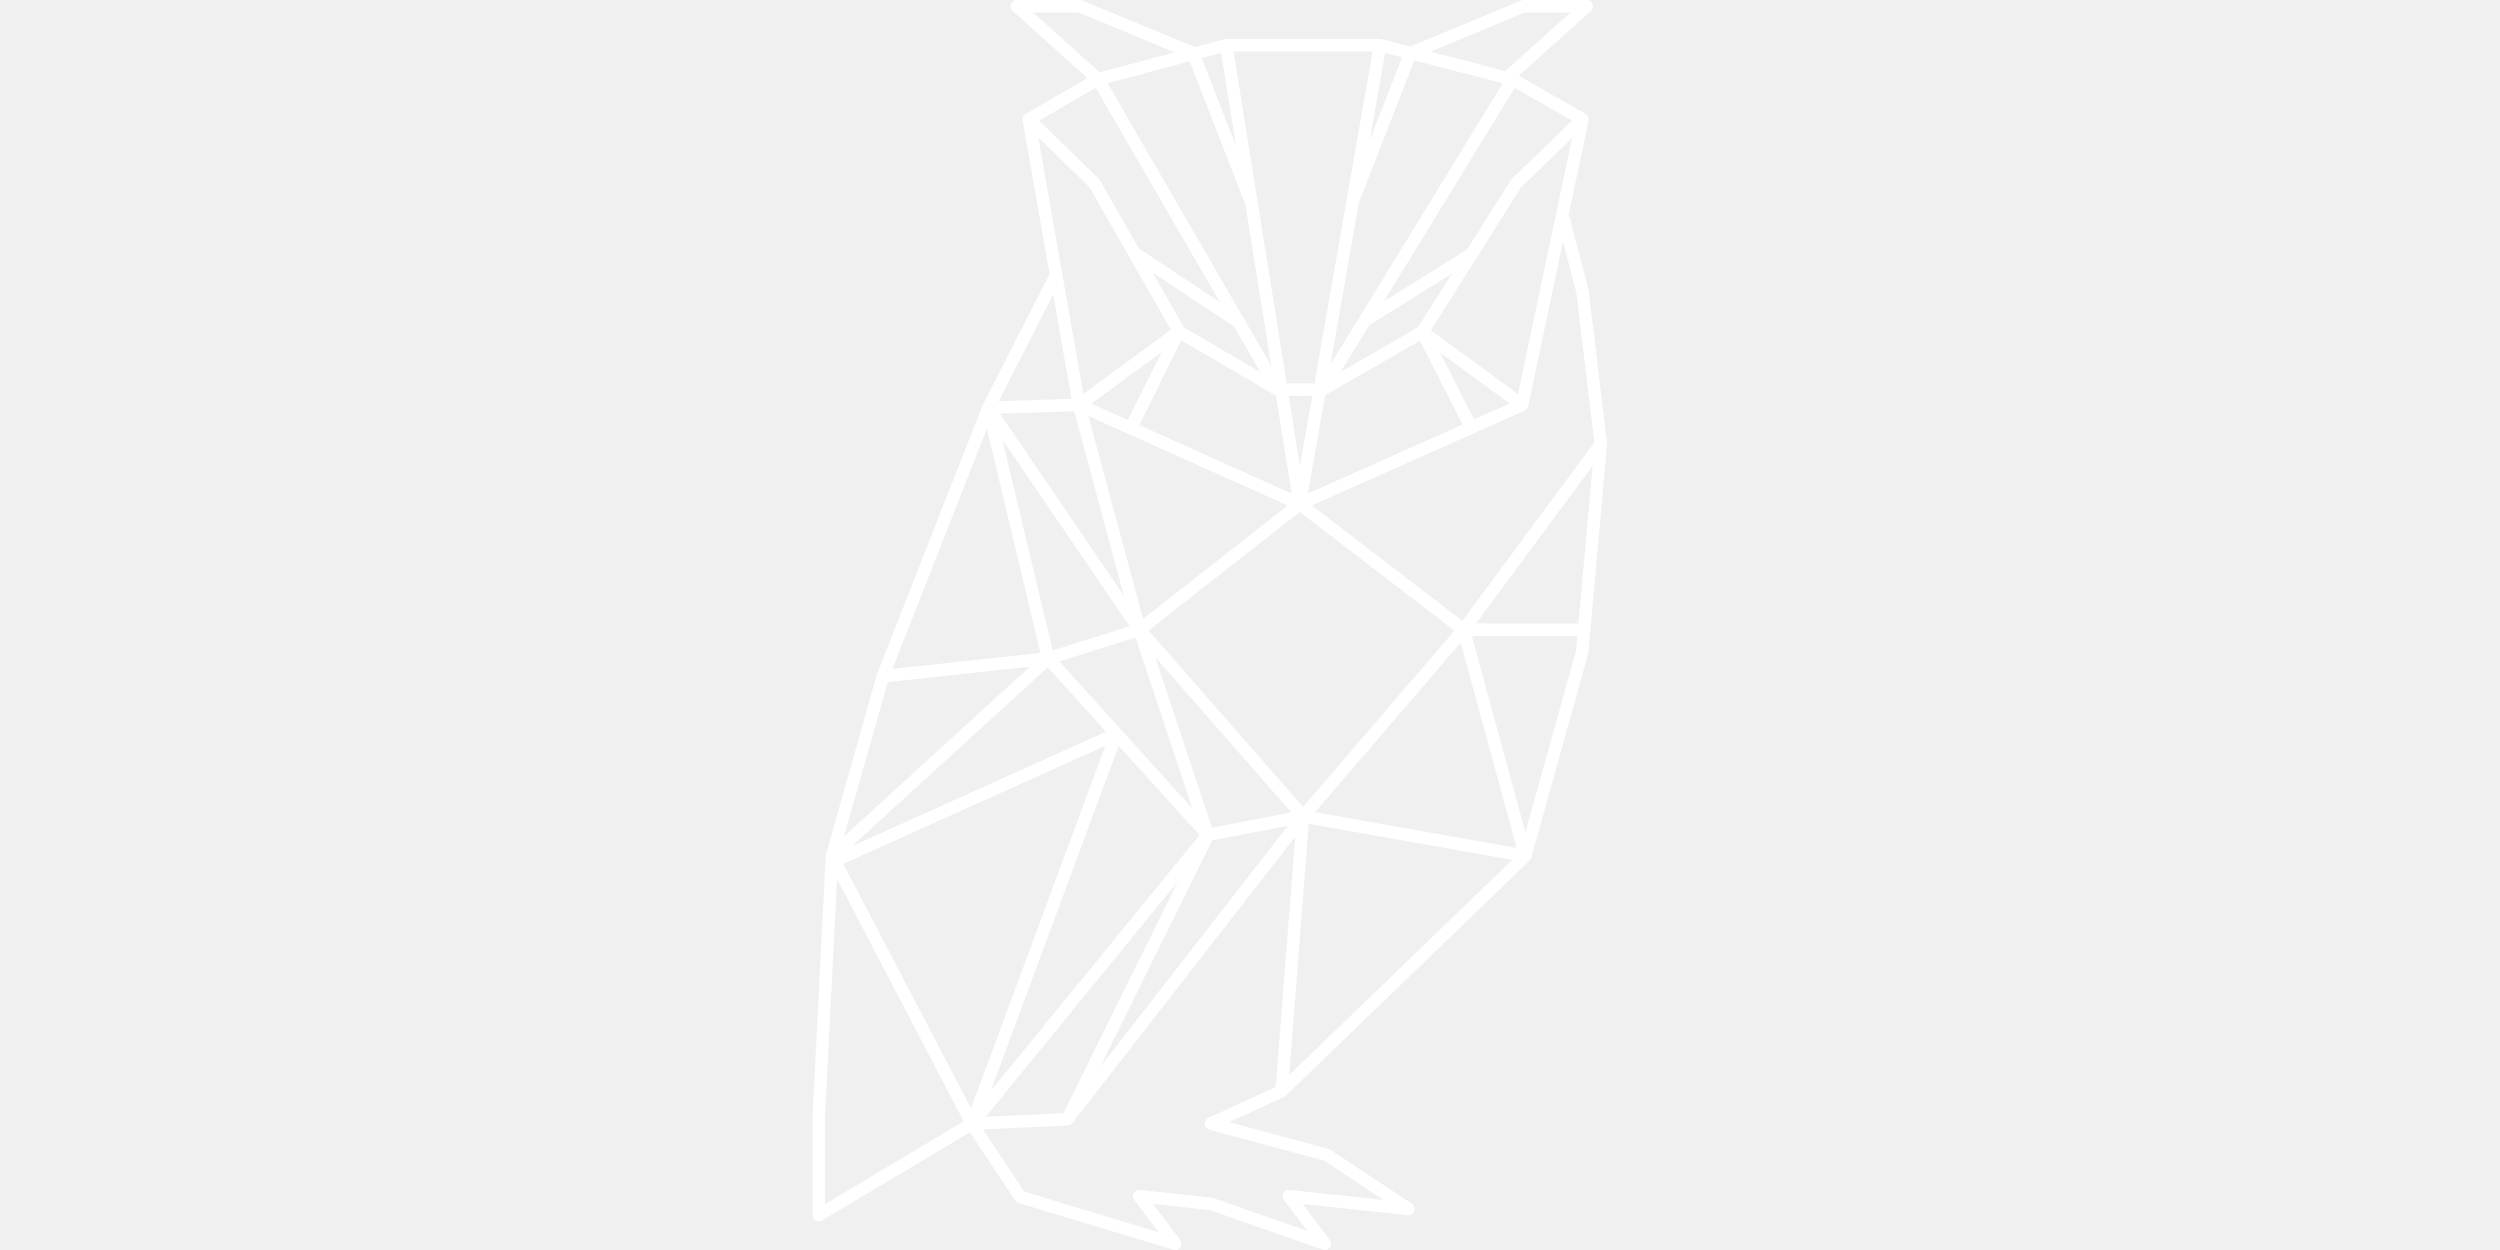
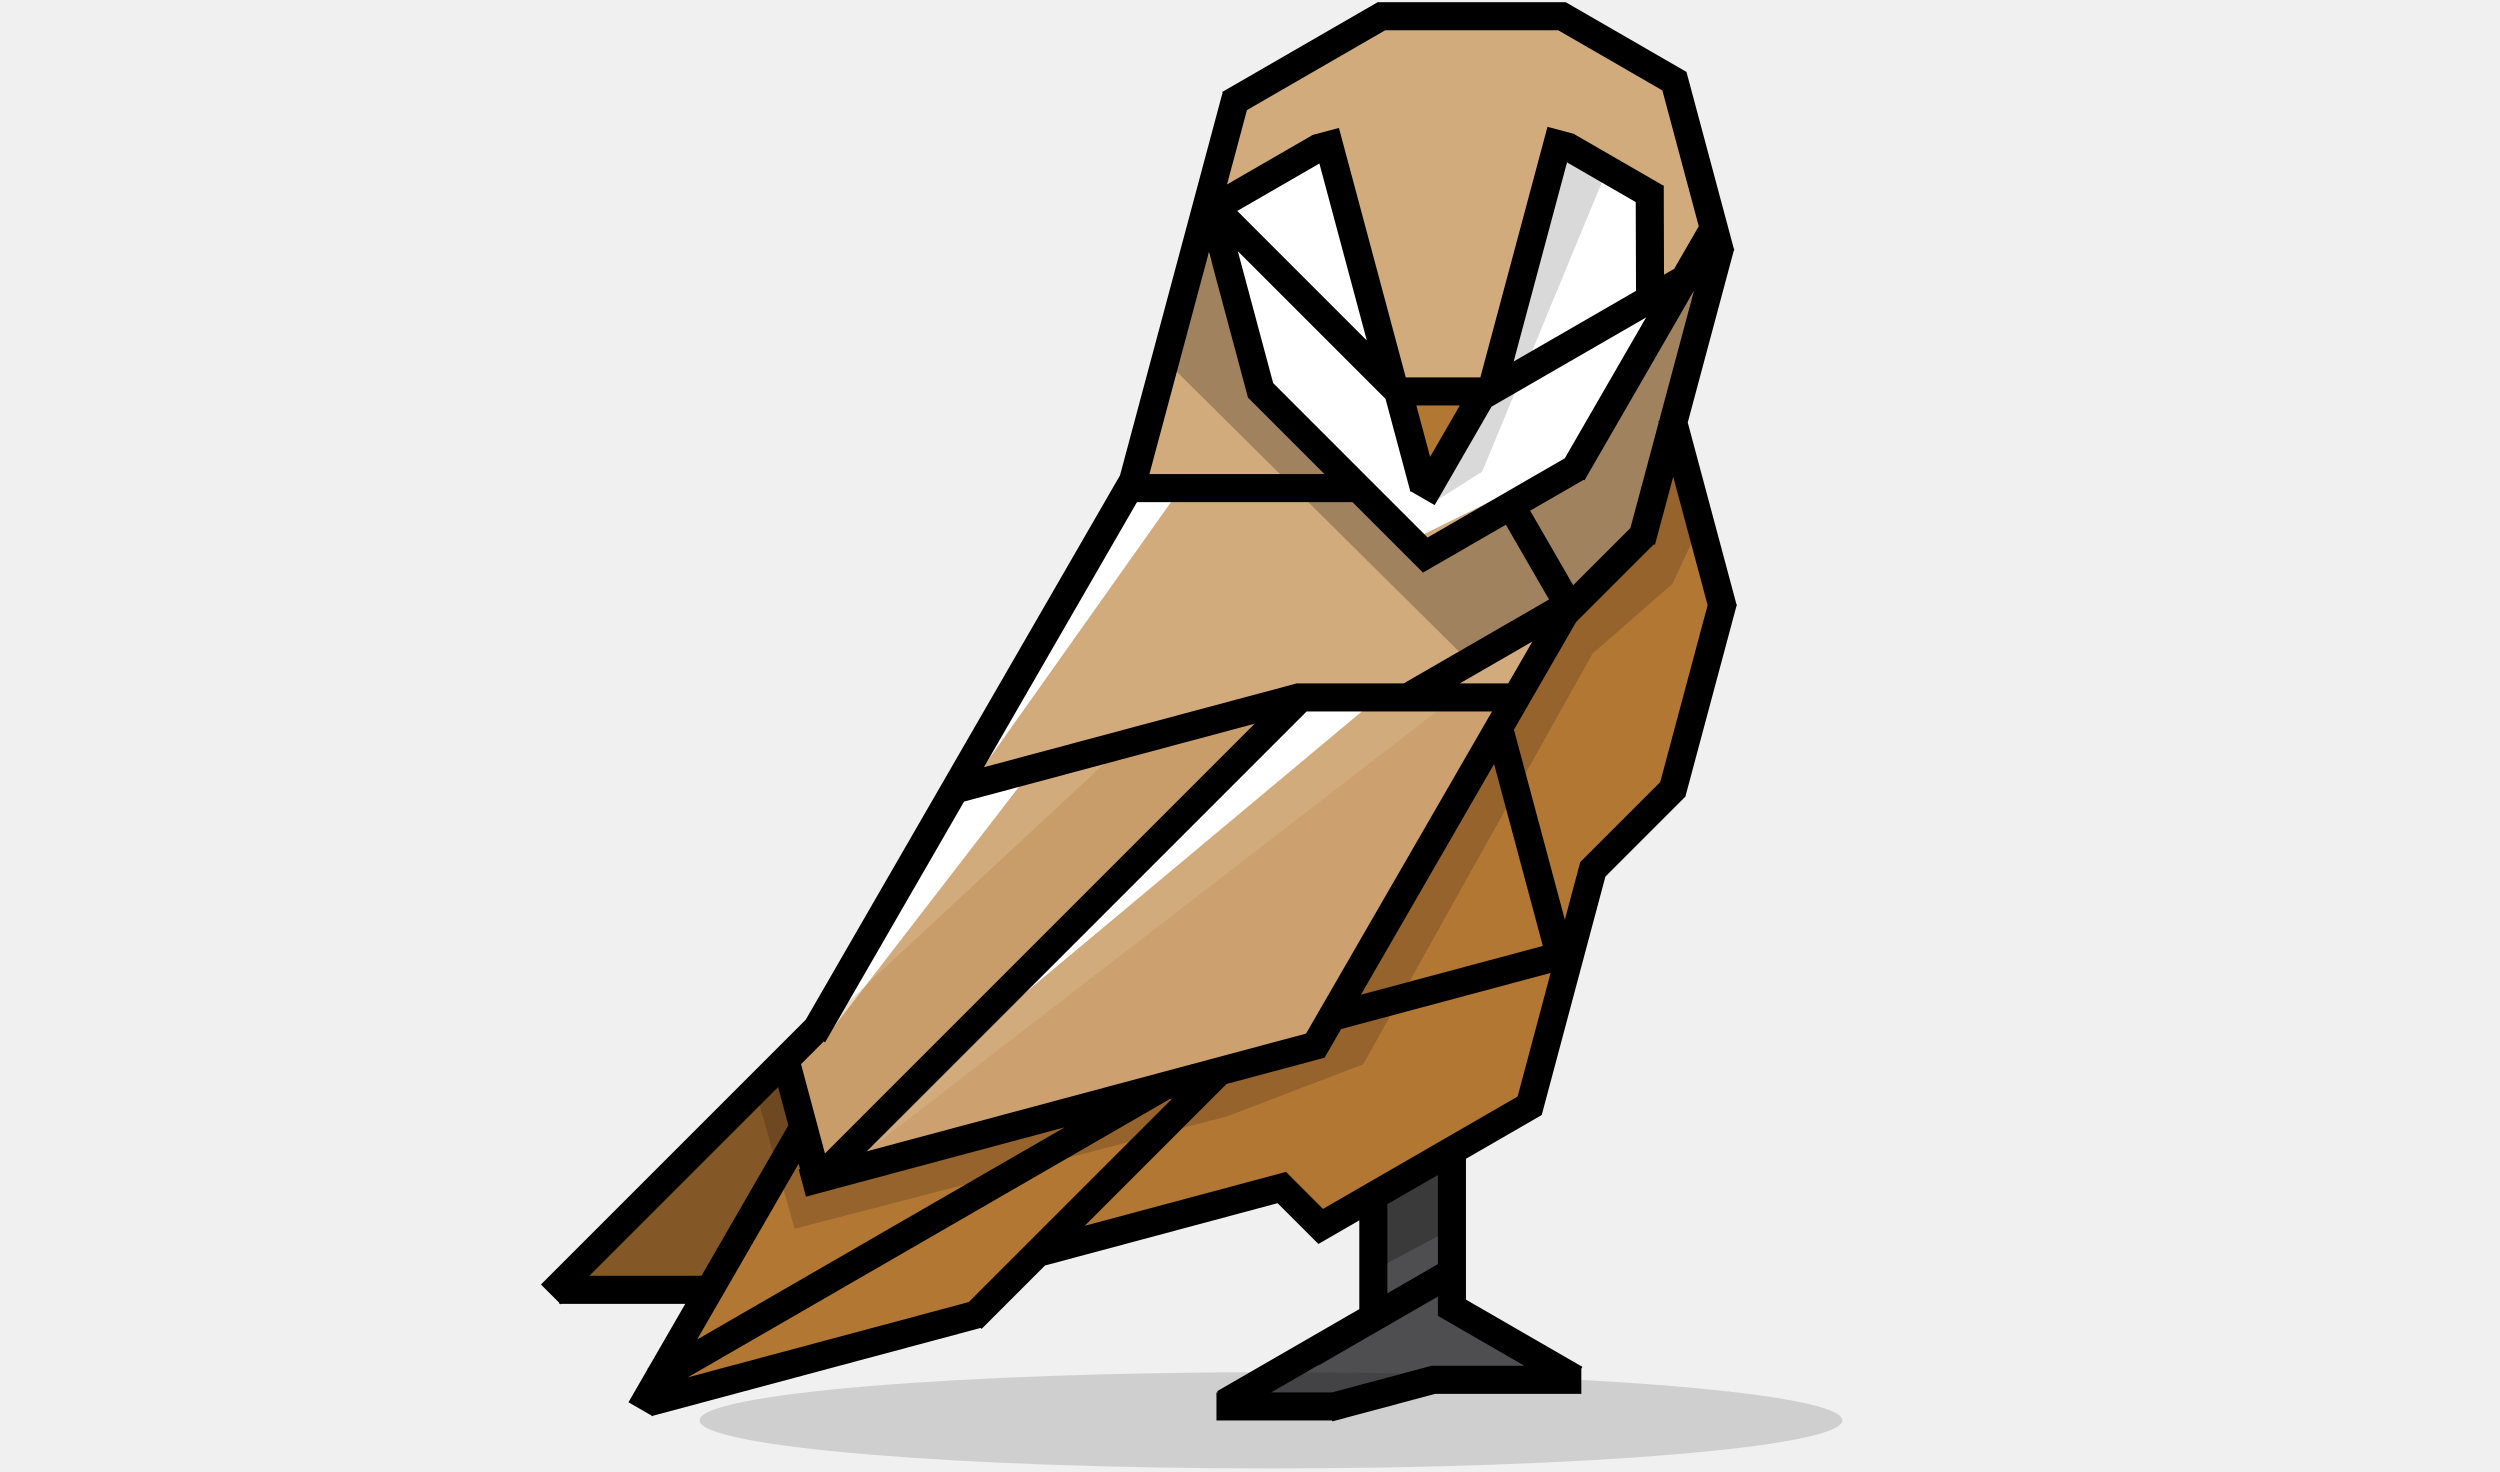
- <svg xmlns="http://www.w3.org/2000/svg" viewBox="0 0 200 100" style="fill: #fff;">
-   <path d="M81.34.002a.5.5 0 00-.334.871l5.99 5.377-4.941 2.867a.5.5 0 00-.243.52h-.001l2.164 12.32-.022-.012-5.316 10.418-.016.03a.5.5 0 00-.004.007.5.5 0 00-.006.014.5.5 0 00-.015.04.5.5 0 00-.004.01l-8.426 21.454a.5.5 0 00-.016.047h-.002L66.09 68.307l-.008.025a.5.5 0 00-.004.018.5.5 0 00-.004.011.5.5 0 00-.006.03.5.5 0 00-.002.013.5.5 0 00-.002.026.5.5 0 00-.002.013l-1.06 20.815a.5.5 0 000 .025v7.932a.5.5 0 00.756.428l11.83-7.063 3.619 5.453a.5.5 0 00.271.203l12.393 3.74a.5.5 0 00.543-.779l-2.184-2.885 4.559.495 9.033 3.164a.5.5 0 00.564-.774l-2.183-2.886 8.426.908a.5.5 0 00.328-.914l-6.53-4.325a.5.5 0 00-.146-.066l-7.947-2.143 4.408-2.035a.5.5 0 00.137-.093l.023-.024 19.473-18.79a.5.5 0 00.132-.226l4.545-16.312a.5.5 0 00.016-.088l1.496-16.625a.5.5 0 00-.002-.103l-1.469-12.23a.5.5 0 00-.011-.07l-1.524-5.833-.103.027 1.62-7.672a.5.5 0 00.003-.004.5.5 0 00-.23-.58L121.5 6.064l5.773-5.191a.5.5 0 00-.334-.871h-5.048a.5.5 0 00-.192.037l-8.88 3.682-2.284-.588a.5.5 0 00-.125-.016H98.098a.5.5 0 00-.13.016l-2.386.633L86.59.039a.5.5 0 00-.192-.037zm1.306 1H86.3l7.69 3.187-6.014 1.594zm39.344 0h3.647l-5.21 4.682-6-1.547zM98.682 4.117h11.13l-4.654 26.547h-2.224zm12.125.12l1.359.349-2.582 6.633zm-13.116.005l1.194 7.455-2.739-7.045zm15.452.596l7.084 1.826-13.79 22.5 2.268-12.935zm-17.967.07l4.43 11.405.017-.006 2.074 12.96L88.6 6.653zm-7.518 2.113L97.59 24.17l-6.412-4.252-.026.039-3.175-5.555a.5.5 0 00-.086-.111l-4.764-4.64zm33.518.01l4.595 2.621-4.81 4.639a.5.5 0 00-.076.092l-3.514 5.57-6.662 4.158zm-38.114 3.953l4.08 3.975 6.53 11.426-7.004 5.127zm42.708.059l-4.33 20.486-6.971-5.103 7.228-11.457zm-.729 8.281l1.064 4.072 1.442 11.999-10.559 14.273-12.043-9.232 17.026-7.588a.5.5 0 00.287-.354zM92.203 21.8l6.516 4.318 2.117 3.658-6.123-3.586zm23.942.096l-2.704 4.287-6.187 3.566 2.308-3.766.01.016zm-31.89 1.658l1.47 8.353-5.829.188zm10.255 3.676l7.459 4.367a.5.5 0 00.11.049l1.255 7.841-12.195-5.478zm19.08.021l3.422 6.713-12.383 5.52 1.379-7.864a.5.5 0 00.04-.021zm-20.666.922L90.227 33.6l-2.922-1.313zm22.271.025l5.582 4.086-2.851 1.272zm-12.101 3.467h1.888l-.986 5.635zM85.938 32.9l3.968 14.748L79.99 33.09zm1.136.38l15.942 7.16-11.57 9.074zm-8.125 1.01l4.285 17.946-11.838 1.282zm1.233.86L90.365 50.1l-6.15 1.935zm47.228 2.112l-1.135 12.613h-8.195zm-23.433 3.693l12.388 9.494-12.12 14.1-12.362-14.106zm13.767 9.92h8.442l-.108 1.193-4.045 14.518zm-26.902.123l4.562 13.701-3.875-4.281-6.781-7.502zm26.013.416l4.48 16.422-16.138-2.863zM92.42 52.57l10.879 12.416-6.334 1.235zm-10.03.764l-14.869 13.58 3.499-12.35zm1.43.049l4.66 5.156-20.334 9.16zm5.674 6.275l1.293 1.432 5.182 5.72L79.27 87.25zm-1.068.002L77.682 88.668 67.459 69.106zm16.277 6.24l16.272 2.89-17.842 17.218zm-1.672.159l-15.01 19.289 8.948-18.11zm.588.873l-1.562 20.02-5.393 2.488a.5.5 0 00.08.937l9.2 2.482 4.75 3.145-7.536-.813a.5.5 0 00-.453.8l1.885 2.49-7.524-2.637a.5.5 0 00-.11-.026l-5.768-.625a.5.5 0 00-.454.8l1.955 2.583-10.75-3.246-3.302-4.978 6.777-.31v-.003a.5.5 0 00.371-.191zm-36.65 3.392l10.127 19.383-11.094 6.627v-7.039zm27.261.196l-9.158 18.535-6.215.287z" />
+ <svg xmlns="http://www.w3.org/2000/svg" width="100%" height="100%" viewBox="0 0 790 465" version="1.1" xml:space="preserve" style="fill-rule:evenodd;clip-rule:evenodd;stroke-linejoin:round;stroke-miterlimit:2;">
+   <rect id="shiny_i18n" x="0.342" y="0.1" width="788.726" height="463.956" style="fill:none;" />
+   <clipPath id="_clip1">
+     <rect x="0.342" y="0.1" width="788.726" height="463.956" />
+   </clipPath>
+   <g clip-path="url(#_clip1)">
+     <rect id="retreat-logo" x="0.342" y="364.056" width="519.685" height="519.685" style="fill:none;" />
+     <path d="M459.654,365.976l-25.729,13.333l-0.86,36.055l-41.622,28.787l30.608,2.001l28.685,-8.146l46.522,-0.333l-37.604,-22.822l0,-48.875" style="fill:#4e4e50;" />
+     <path d="M459.654,387.8l-24.669,13.189l-0.21,-24.468l24.879,-10.545l0,21.824Z" style="fill-opacity:0.26;" />
+     <path d="M544.671,76.965l-17.931,-52.453l-35.806,-18.976l-54.839,2.335l-42.992,24.312l-34.062,122.072l-99.348,171.498l-81.926,79.863l43.955,1.428l-15.715,34.896l102.873,-25.547l20.038,-22.978l77.374,-19.188l12.471,11.714l66.276,-35.225l21.623,-76.788l22.762,-24.017l15.161,-57.656l-14.929,-55.901l15.015,-59.389Z" style="fill:#d2ab7c;" />
+     <path d="M309.803,243.659l61.068,-86.183l-13.904,-0.638l-47.164,86.821" style="fill:#fff;" />
+     <path d="M527.058,93.057l-7.52,-33.457l-28.529,-13.335l-18.364,75.424l-30.532,1.422l-23.501,-75.559l-34.516,22.891l14.236,49.615l49.543,49.749l48.54,-23.814l30.643,-52.936Z" style="fill:#fff;" />
+     <path d="M453.272,158.581l15.105,-9.552l38.339,-92.674l-13.639,-10.09l-24.7,84.792l-15.105,27.524Z" style="fill-opacity:0.15;" />
+     <path d="M468.377,123.111l-24.258,1.145l9.153,27.069l15.105,-28.214" style="fill:#b37734;" />
+     <path d="M370.871,116.494l92.335,91.543l30.335,-17.797l27.074,-21.29l22.489,-89.215l-45.445,72.129l-47.616,22.08l-50.322,-46.269l-21.582,-57.232l-7.268,46.051Z" style="fill-opacity:0.24;" />
+     <path d="M325.005,244.703l-63.545,82.422l38.684,-78.613l33.451,-5.125" style="fill:#fff;" />
+     <path d="M433.412,222.247l-118.889,99.367l95.526,-99.367l23.363,0Z" style="fill:#fff;" />
+     <path d="M356.178,234.56l-107.227,99.761l10.461,33.74l147.57,-145.814l-50.804,12.313Z" style="fill:#b37734;fill-opacity:0.25;" />
+     <path d="M455.342,223.738l-182.081,140.528l143.46,-34.108l59.755,-107.911l-21.134,1.491" style="fill:#b37734;fill-opacity:0.18;" />
+     <path d="M529.171,136.928l-13.874,38.92l-21.567,19.303l-77.004,136.262l-156.385,38.712l-12.376,-31.683l-70.198,68.536l45.607,0.582l-13.785,34.38l99.133,-24.129l24.678,-24.396l67.083,-16.888l17.638,12.059l65.15,-36.63l20.395,-79.733l25.879,-23.094l15.126,-58.957l-15.5,-53.244" style="fill:#b37734;" />
+     <path d="M253.587,353.232l-29.862,56.038l-45.958,-2.437l69.272,-72.512l6.548,18.911Z" style="fill-opacity:0.27;" />
+     <path d="M537.281,165.64l-8.785,18.835l-25.275,22.093l-72.445,129.757l-43.178,16.5l-136.481,35.459l-11.547,-40.717l7.312,-11.242l12.349,33.083l154.401,-39.792l80.583,-136.249l27.268,-28.354l8.576,-28.085l7.222,28.712Z" style="fill-opacity:0.17;" />
+     <path d="M494.617,0.775l0.072,-0.125l38.117,22.006l0.092,-0.024l14.995,55.963l0.138,0.037l-0.064,0.239l0.064,0.238l-0.138,0.037l-14.567,54.367l15.402,57.481l0.119,0.032l-0.055,0.206l0.055,0.207l-0.119,0.032l-16.113,60.131l0.046,0.046l-25.349,25.35l-20.133,75.373l-0.17,-0.045l0.054,0.093l-23.815,13.75l-0,44.518l36.217,20.91l0.235,0l0,0.136l0.348,0.201l-0.348,0.601l0,7.932l-46.236,-0l-32.437,8.691l-0.079,-0.293l-36.548,-0l-0,-8.87l0.466,0l-0.227,-0.393l44.903,-25.925l-0,-28.048l-12.833,7.409l-0.044,-0.076l-0.093,0.093l-12.85,-12.851l-73.504,19.695l-20.038,20.038l-0.306,-0.307l-103.486,27.729l-0.111,0.191l-0.19,-0.11l-0.136,0.036l-0.036,-0.135l-7.319,-4.226l6.121,-10.602l-0.098,-0.171l0.296,-0.171l11.629,-20.143l-39.183,0l-0.146,0.146l-0.145,-0.146l-0.338,0l-0,-0.338l-5.788,-5.788l83.587,-83.587l0.019,0.019l99.375,-172.122l32.35,-120.731l0.184,0.049l-0.264,-0.457l49.231,-28.423l0.066,0.115l0,-0.074l59.125,-0l-0,0.084Zm-56.886,8.785l-43.696,25.228l-6.295,23.494l26.814,-15.481l-0.023,-0.086l8.567,-2.296l21.124,78.837l23.569,0l21.217,-79.186l8.568,2.296l-0.023,0.086l27.997,16.164l0.192,-0l-0,0.111l0.077,0.045l-0.076,0.133l0.088,27.894l2.998,-1.731l0.072,0.125l7.908,-13.696l-11.503,-42.929l-32.922,-19.008l-54.653,0Zm101.878,181.672l-10.875,-40.584l-5.758,21.491l-0.436,-0.117l0.017,0.017l-24.502,24.503l-19.652,34.038l16.088,60.044l4.875,-18.252l0.178,0.048l-0.099,-0.099l25.185,-25.185l14.979,-55.904Zm-233.489,220.222l64.333,-64.333l-0.911,0.244l-152.212,87.88l88.79,-23.791Zm148.258,-40.164l-15.967,9.218l0,28.17l15.967,-9.219l0,-28.169Zm40.098,-226.472l25.7,-44.513l-48.865,28.212l-17.959,31.106l-7.441,-4.297l-0.223,0.06l-7.86,-29.333l-46.678,-46.678l11.168,41.682l48.797,48.796l43.361,-25.035Zm-14.911,201.688l10.435,-39.065l-66.216,17.742l-5.273,9.132l-0.084,-0.048l-30.84,8.263l-44.825,44.826l63.606,-17.044l0.003,-0.002l0.001,0.001l0.048,-0.013l0.021,0.082l11.63,11.63l61.494,-35.504Zm-97.537,-266.905l-18.811,70.203l55.305,-0l-24.044,-24.044l-0.077,0.02l-12.373,-46.179Zm79.267,48.525l-13.729,-0l4.352,16.242l9.377,-16.242Zm33.881,-76.804l-16.856,62.907l38.657,-22.319l-0.088,-28.053l-21.713,-12.535Zm-40.699,364.215l-0.099,0l0,-5.836l-37.669,21.748l-0.052,-0.091l-14.96,8.637l19.258,0l31.082,-8.328l-0,-0.07l0.26,0l0.039,-0.01l0.003,0.01l29.387,0l-27.391,-15.814l0.142,-0.246Zm-208.597,-72.028l-59.65,59.65l35.435,-0l27.456,-47.556l-3.241,-12.094Zm289.433,-251.683l-34.252,59.326l0.046,0.08l-0.138,0.079l-0.268,0.465l-0.268,-0.155l-16.899,9.757l13.595,23.546l18.084,-18.084l8.93,-33.327l-0.117,-0.437l0.252,-0.067l11.035,-41.183Zm-118.383,-40.155l-25.955,14.985l40.941,40.941l-14.986,-55.926Zm-156.657,277.445l-7.151,7.151l7.563,28.223l135.798,-135.798l-91.833,24.606l-43.924,76.079l-0.453,-0.261Zm99.009,-170.443l-48.361,83.762l98.762,-26.463l0,-0.02l0.075,0l0.108,-0.029l0.008,0.029l33.697,0l45.922,-26.513l-13.64,-23.627l-26.244,15.153l-0.191,-0.331l-0.033,0.033l-21.994,-21.994l-68.109,0Zm53.614,66.149l-138.985,138.985l138.805,-37.193l56.168,-97.287l-0.027,-0.103l0.103,-0.027l2.526,-4.375l-58.59,-0Zm48.414,-8.87l15.296,0l7.649,-13.247l-22.945,13.247Zm26.222,82.967l-15.401,-57.476l-42.075,72.877l57.476,-15.401Zm-235.164,68.8l-32.091,55.582l116.163,-67.066l-81.751,21.905l-2.296,-8.567l0.44,-0.118l-0.465,-1.736Z" />
+     <ellipse cx="401.624" cy="448.825" rx="180.557" ry="15.206" style="fill-opacity:0.14;" />
+   </g>
</svg>
